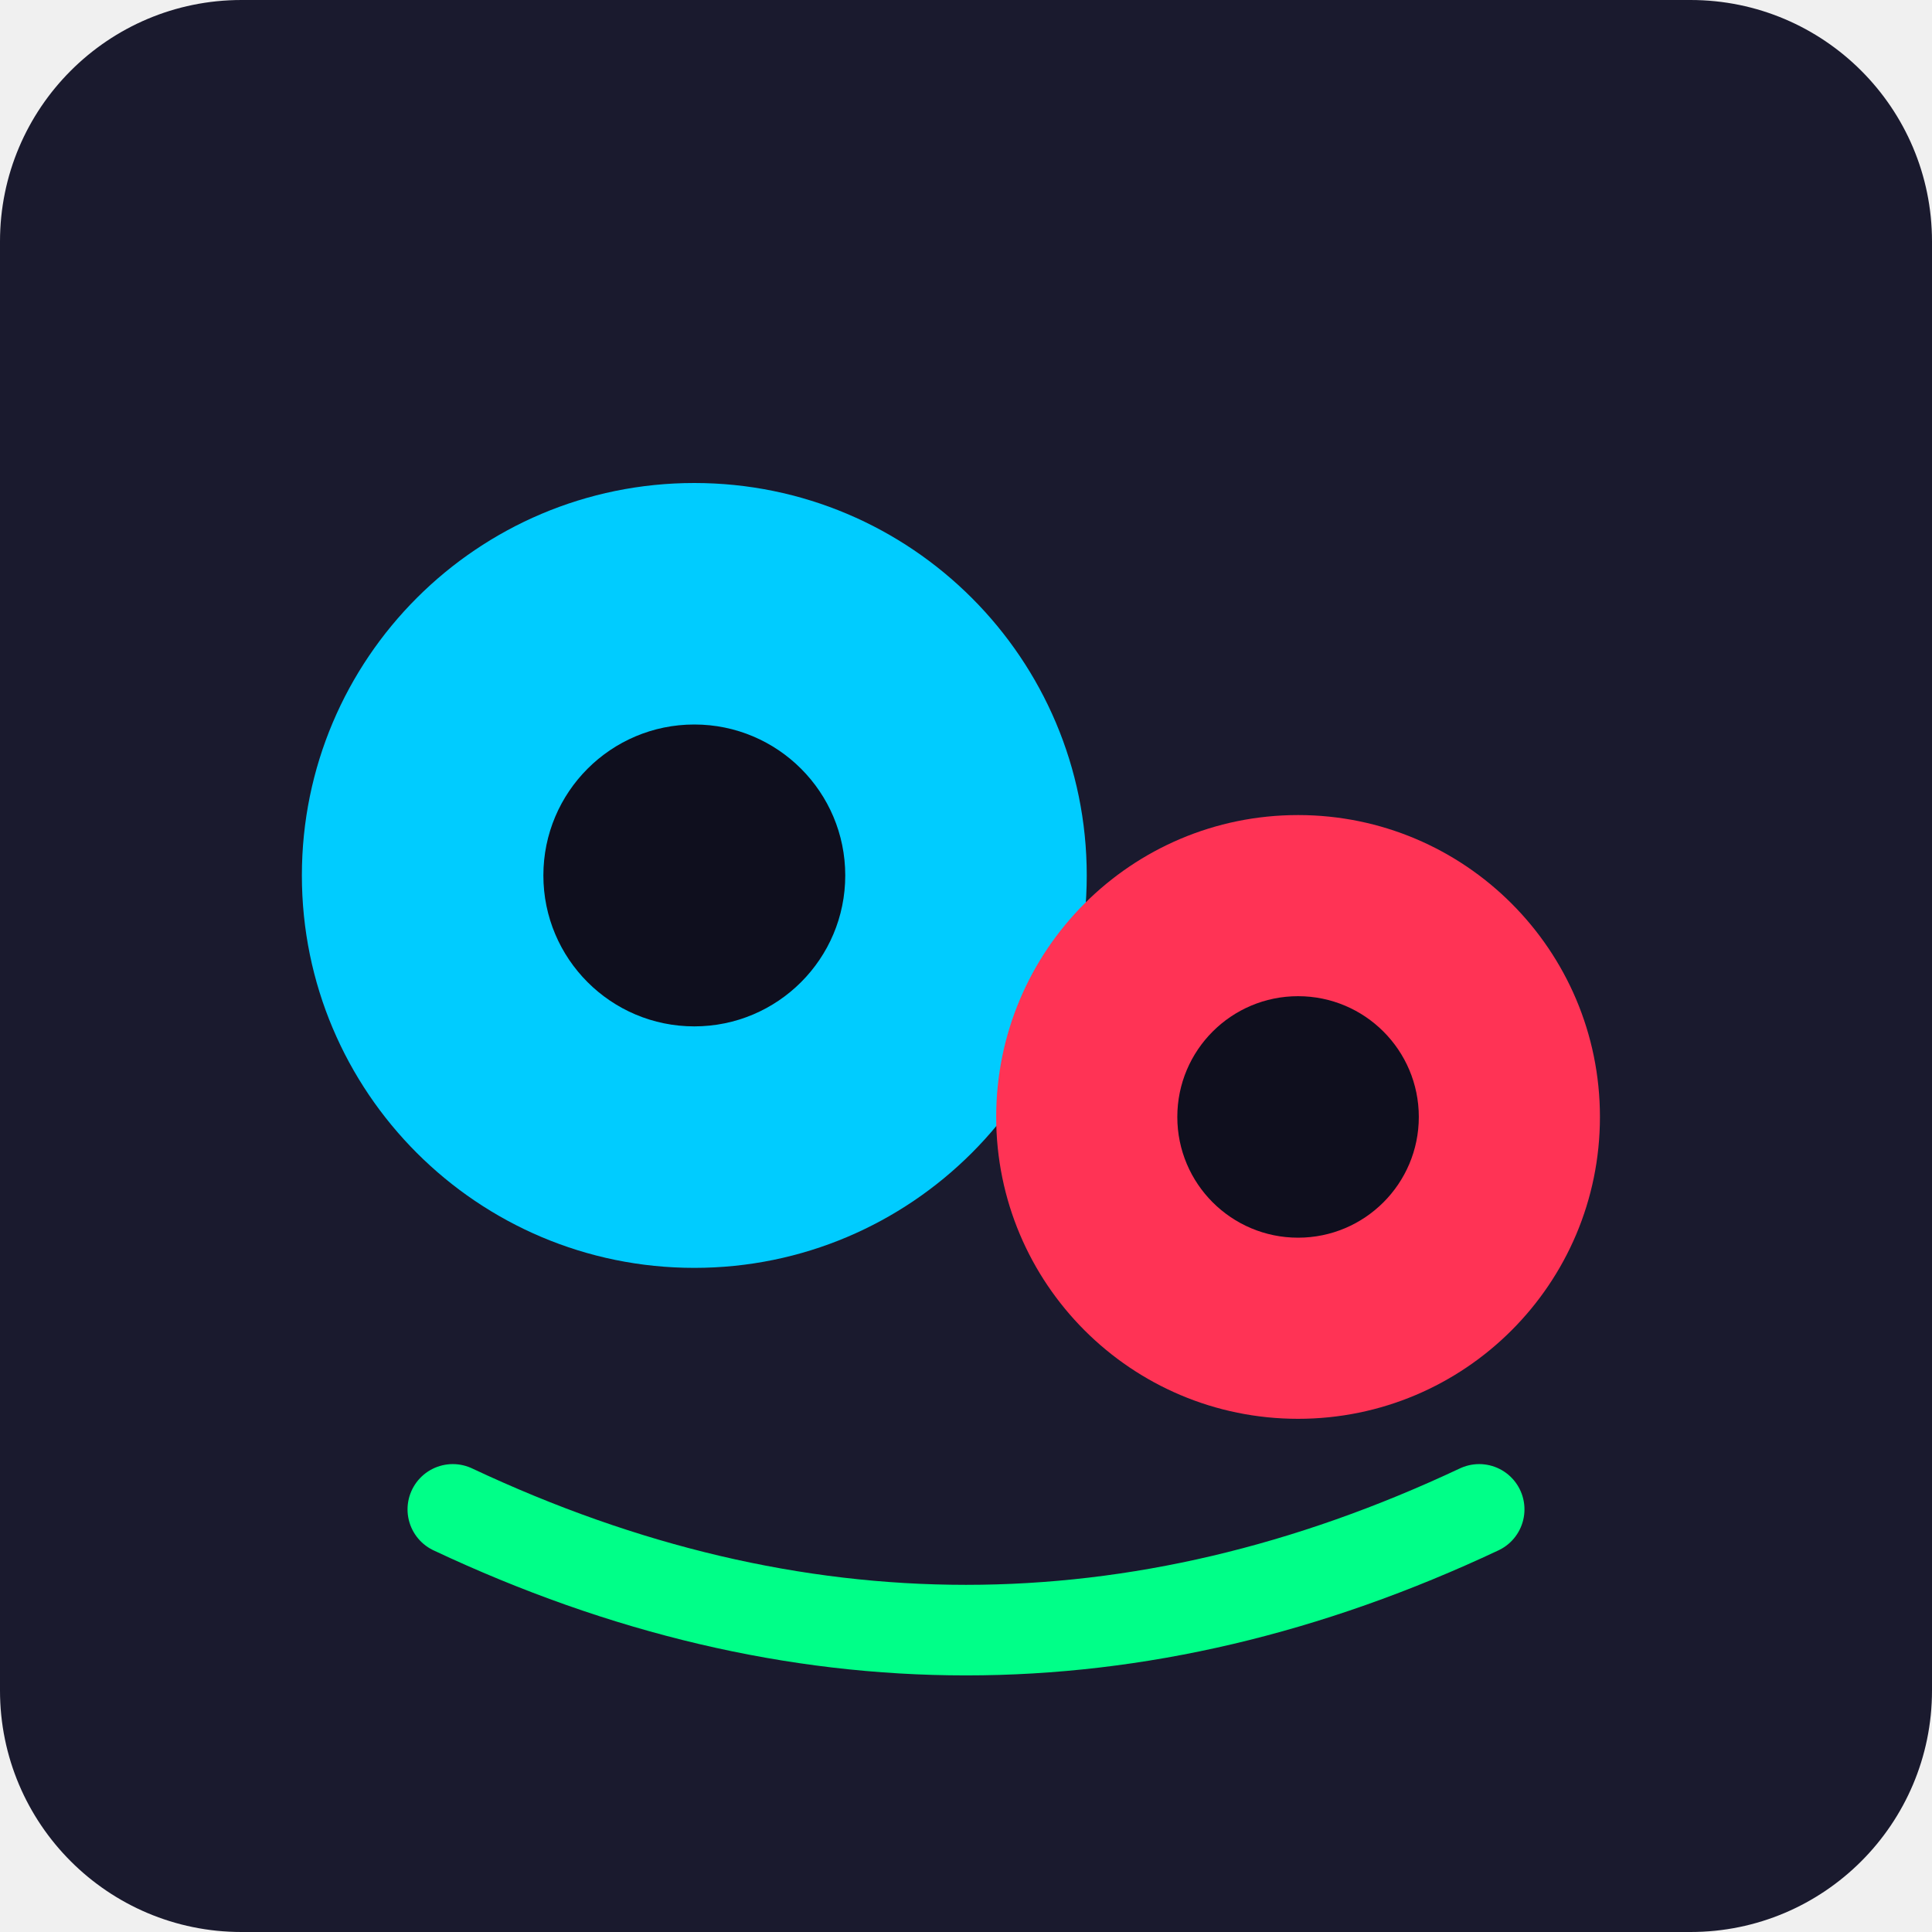
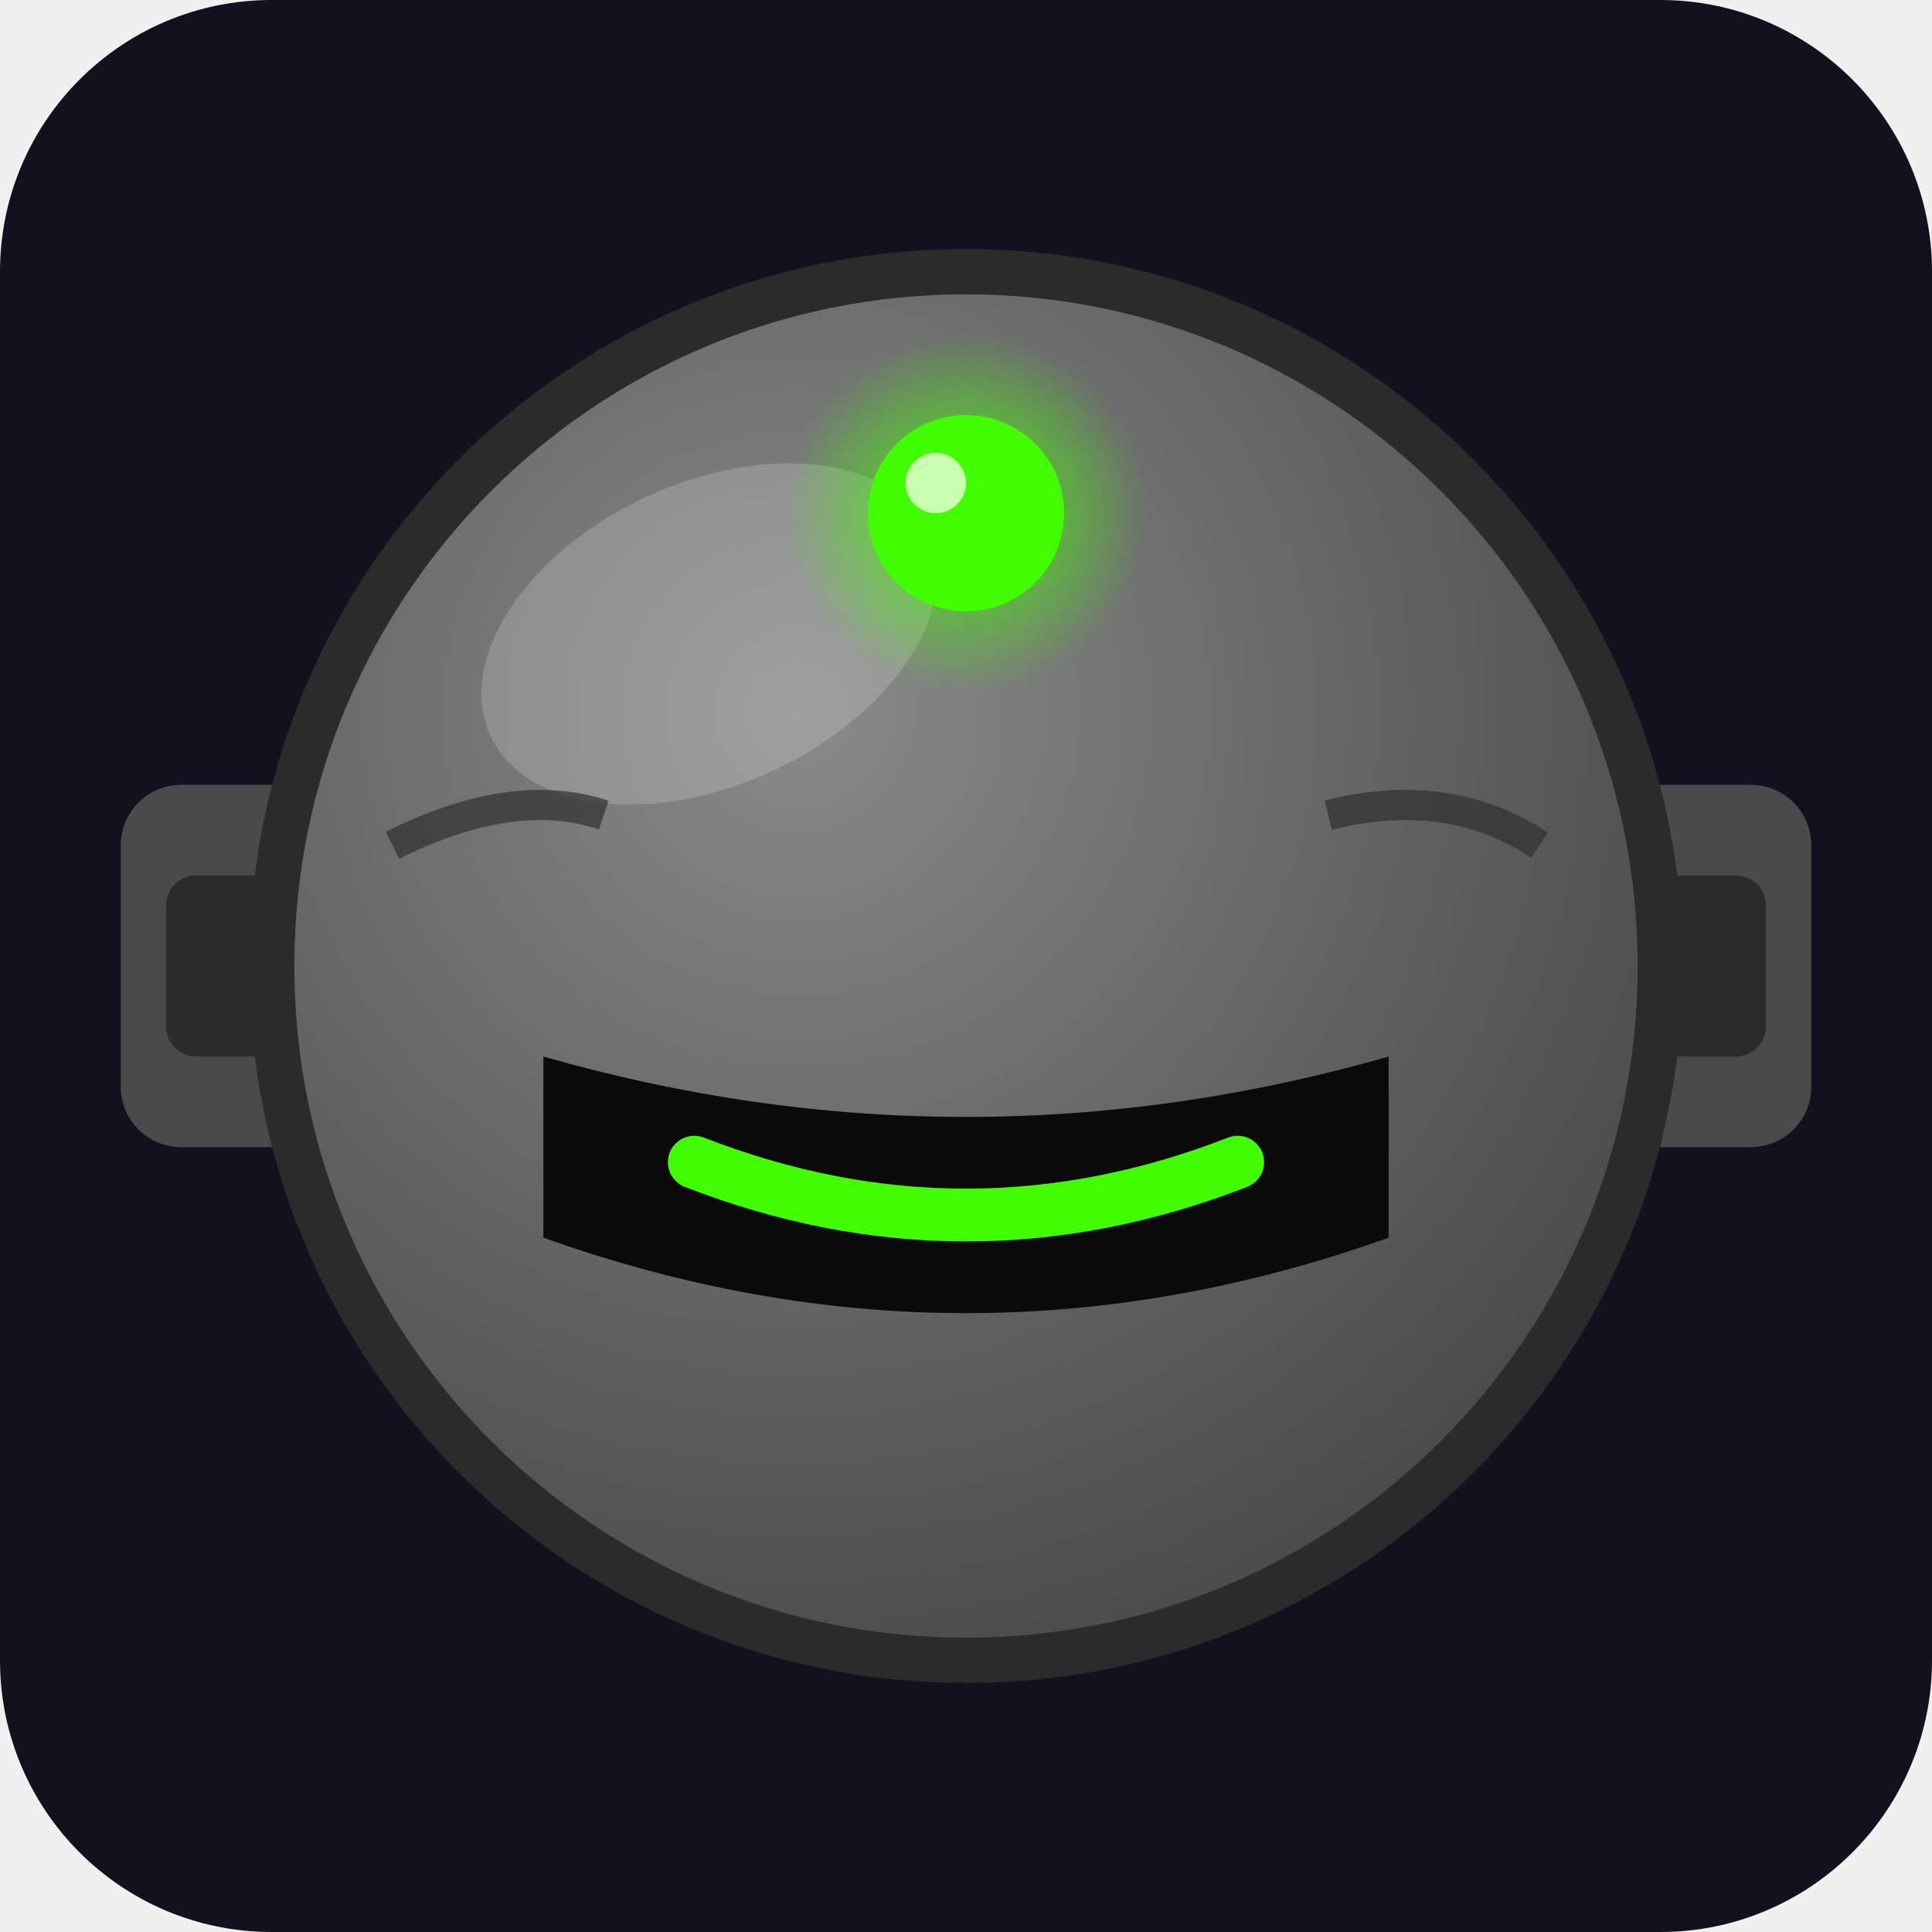
<svg xmlns="http://www.w3.org/2000/svg" width="128" height="128" viewBox="0 0 128 128">
-   <rect width="128" height="128" rx="16" fill="#1a1a2e" />
-   <circle cx="46" cy="58" r="26" fill="#00ccff" />
-   <circle cx="86" cy="74" r="20" fill="#ff3355" />
-   <circle cx="46" cy="58" r="10" fill="#0f0f1e" />
-   <circle cx="86" cy="74" r="8" fill="#0f0f1e" />
-   <path d="M 30 100 Q 64 116 98 100" stroke="#00ff88" stroke-width="6" fill="none" stroke-linecap="round" />
+   <defs>
+     <radialGradient id="head" cx="0.38" cy="0.32" r="0.9">
+       <stop offset="0%" stop-color="#8a8a8a" />
+       <stop offset="55%" stop-color="#5c5c5c" />
+       <stop offset="100%" stop-color="#3a3a3a" />
+     </radialGradient>
+     <radialGradient id="glow" cx="0.5" cy="0.5" r="0.5">
+       <stop offset="0%" stop-color="#41ff00" stop-opacity="0.9" />
+       <stop offset="100%" stop-color="#41ff00" stop-opacity="0" />
+     </radialGradient>
+   </defs>
+   <rect width="128" height="128" rx="18" fill="#12121e" />
+   <rect x="8" y="52" width="14" height="24" rx="4" fill="#4a4a4a" />
+   <rect x="106" y="52" width="14" height="24" rx="4" fill="#4a4a4a" />
+   <rect x="11" y="58" width="8" height="12" rx="2" fill="#2b2b2b" />
+   <rect x="109" y="58" width="8" height="12" rx="2" fill="#2b2b2b" />
+   <circle cx="64" cy="64" r="46" fill="url(#head)" />
+   <circle cx="64" cy="64" r="46" fill="none" stroke="#2b2b2b" stroke-width="3" />
+   <ellipse cx="47" cy="42" rx="16" ry="10" fill="#ffffff" opacity="0.18" transform="rotate(-25 47 42)" />
+   <circle cx="64" cy="34" r="12" fill="url(#glow)" />
+   <circle cx="64" cy="34" r="6.5" fill="#41ff00" />
+   <circle cx="62" cy="32" r="2" fill="#c8ffb0" />
+   <path d="M 36 70 Q 64 78 92 70 L 92 82 Q 64 92 36 82 Z" fill="#0a0a0a" />
+   <path d="M 46 77 Q 64 84 82 77" stroke="#41ff00" stroke-width="3.5" fill="none" stroke-linecap="round" />
+   <path d="M 26 56 Q 34 52 40 54" stroke="#2f2f2f" stroke-width="2" fill="none" opacity="0.7" />
+   <path d="M 88 54 Q 96 52 102 56" stroke="#2f2f2f" stroke-width="2" fill="none" opacity="0.7" />
</svg>
